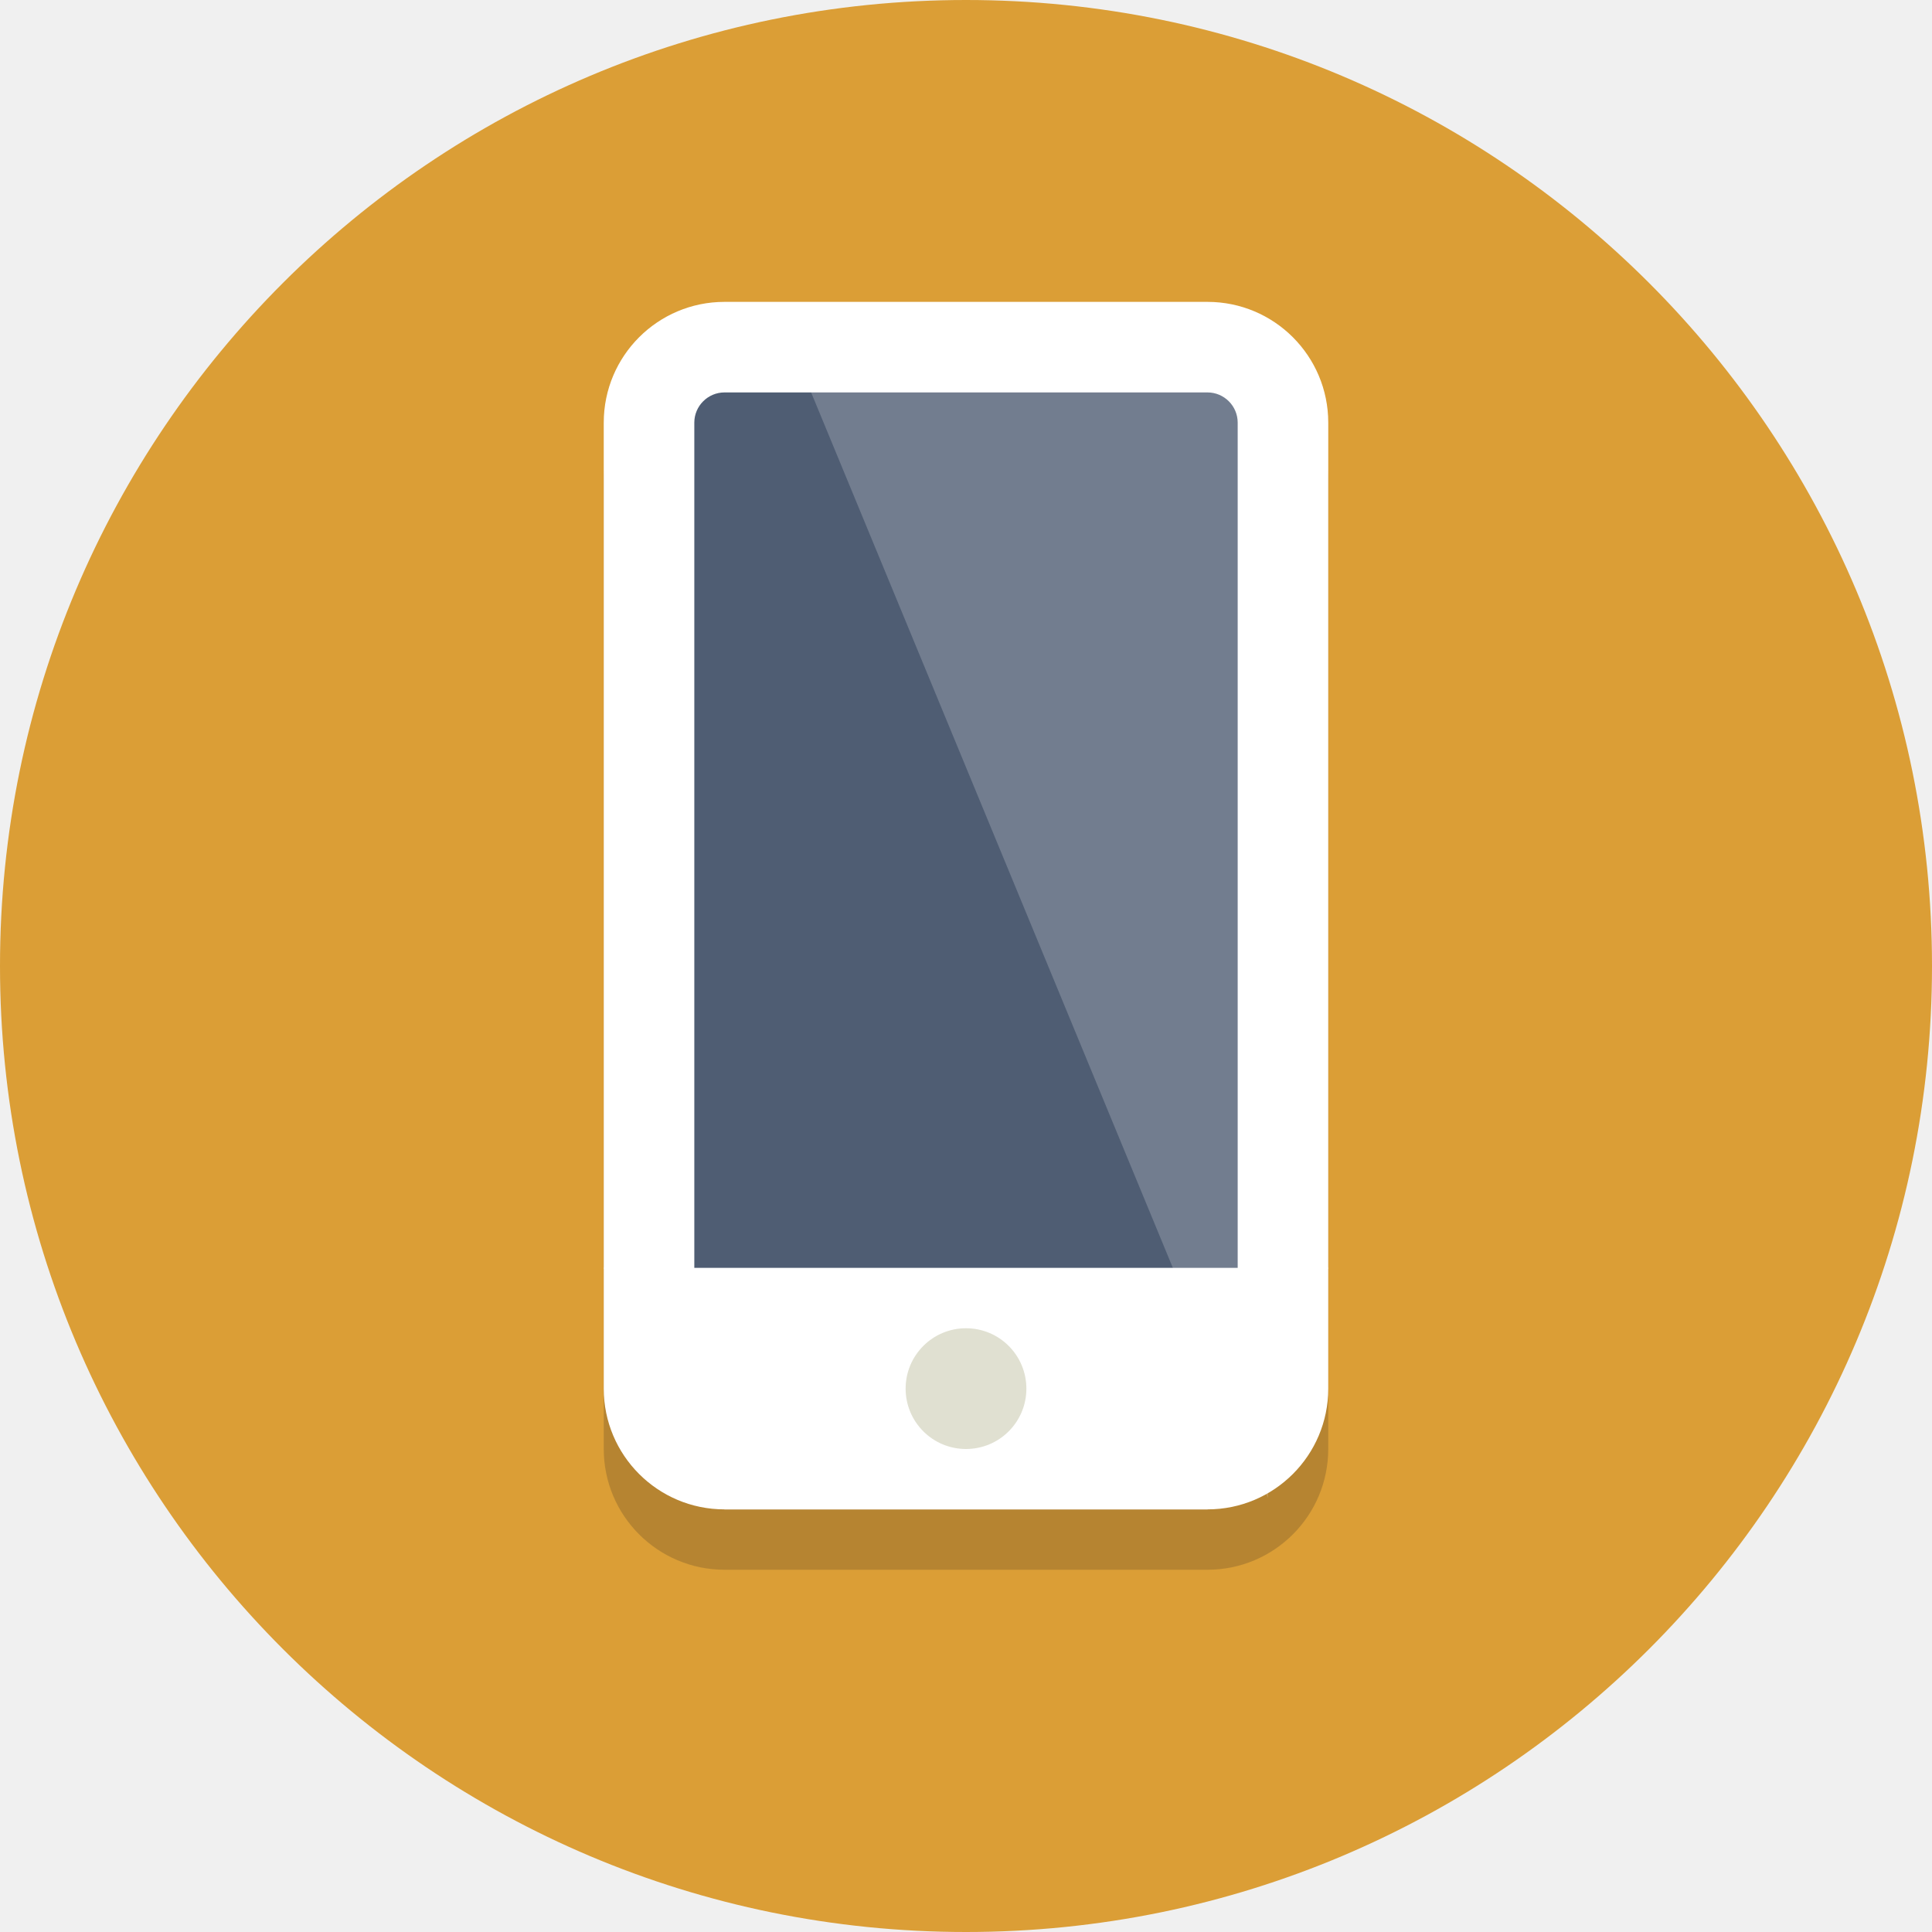
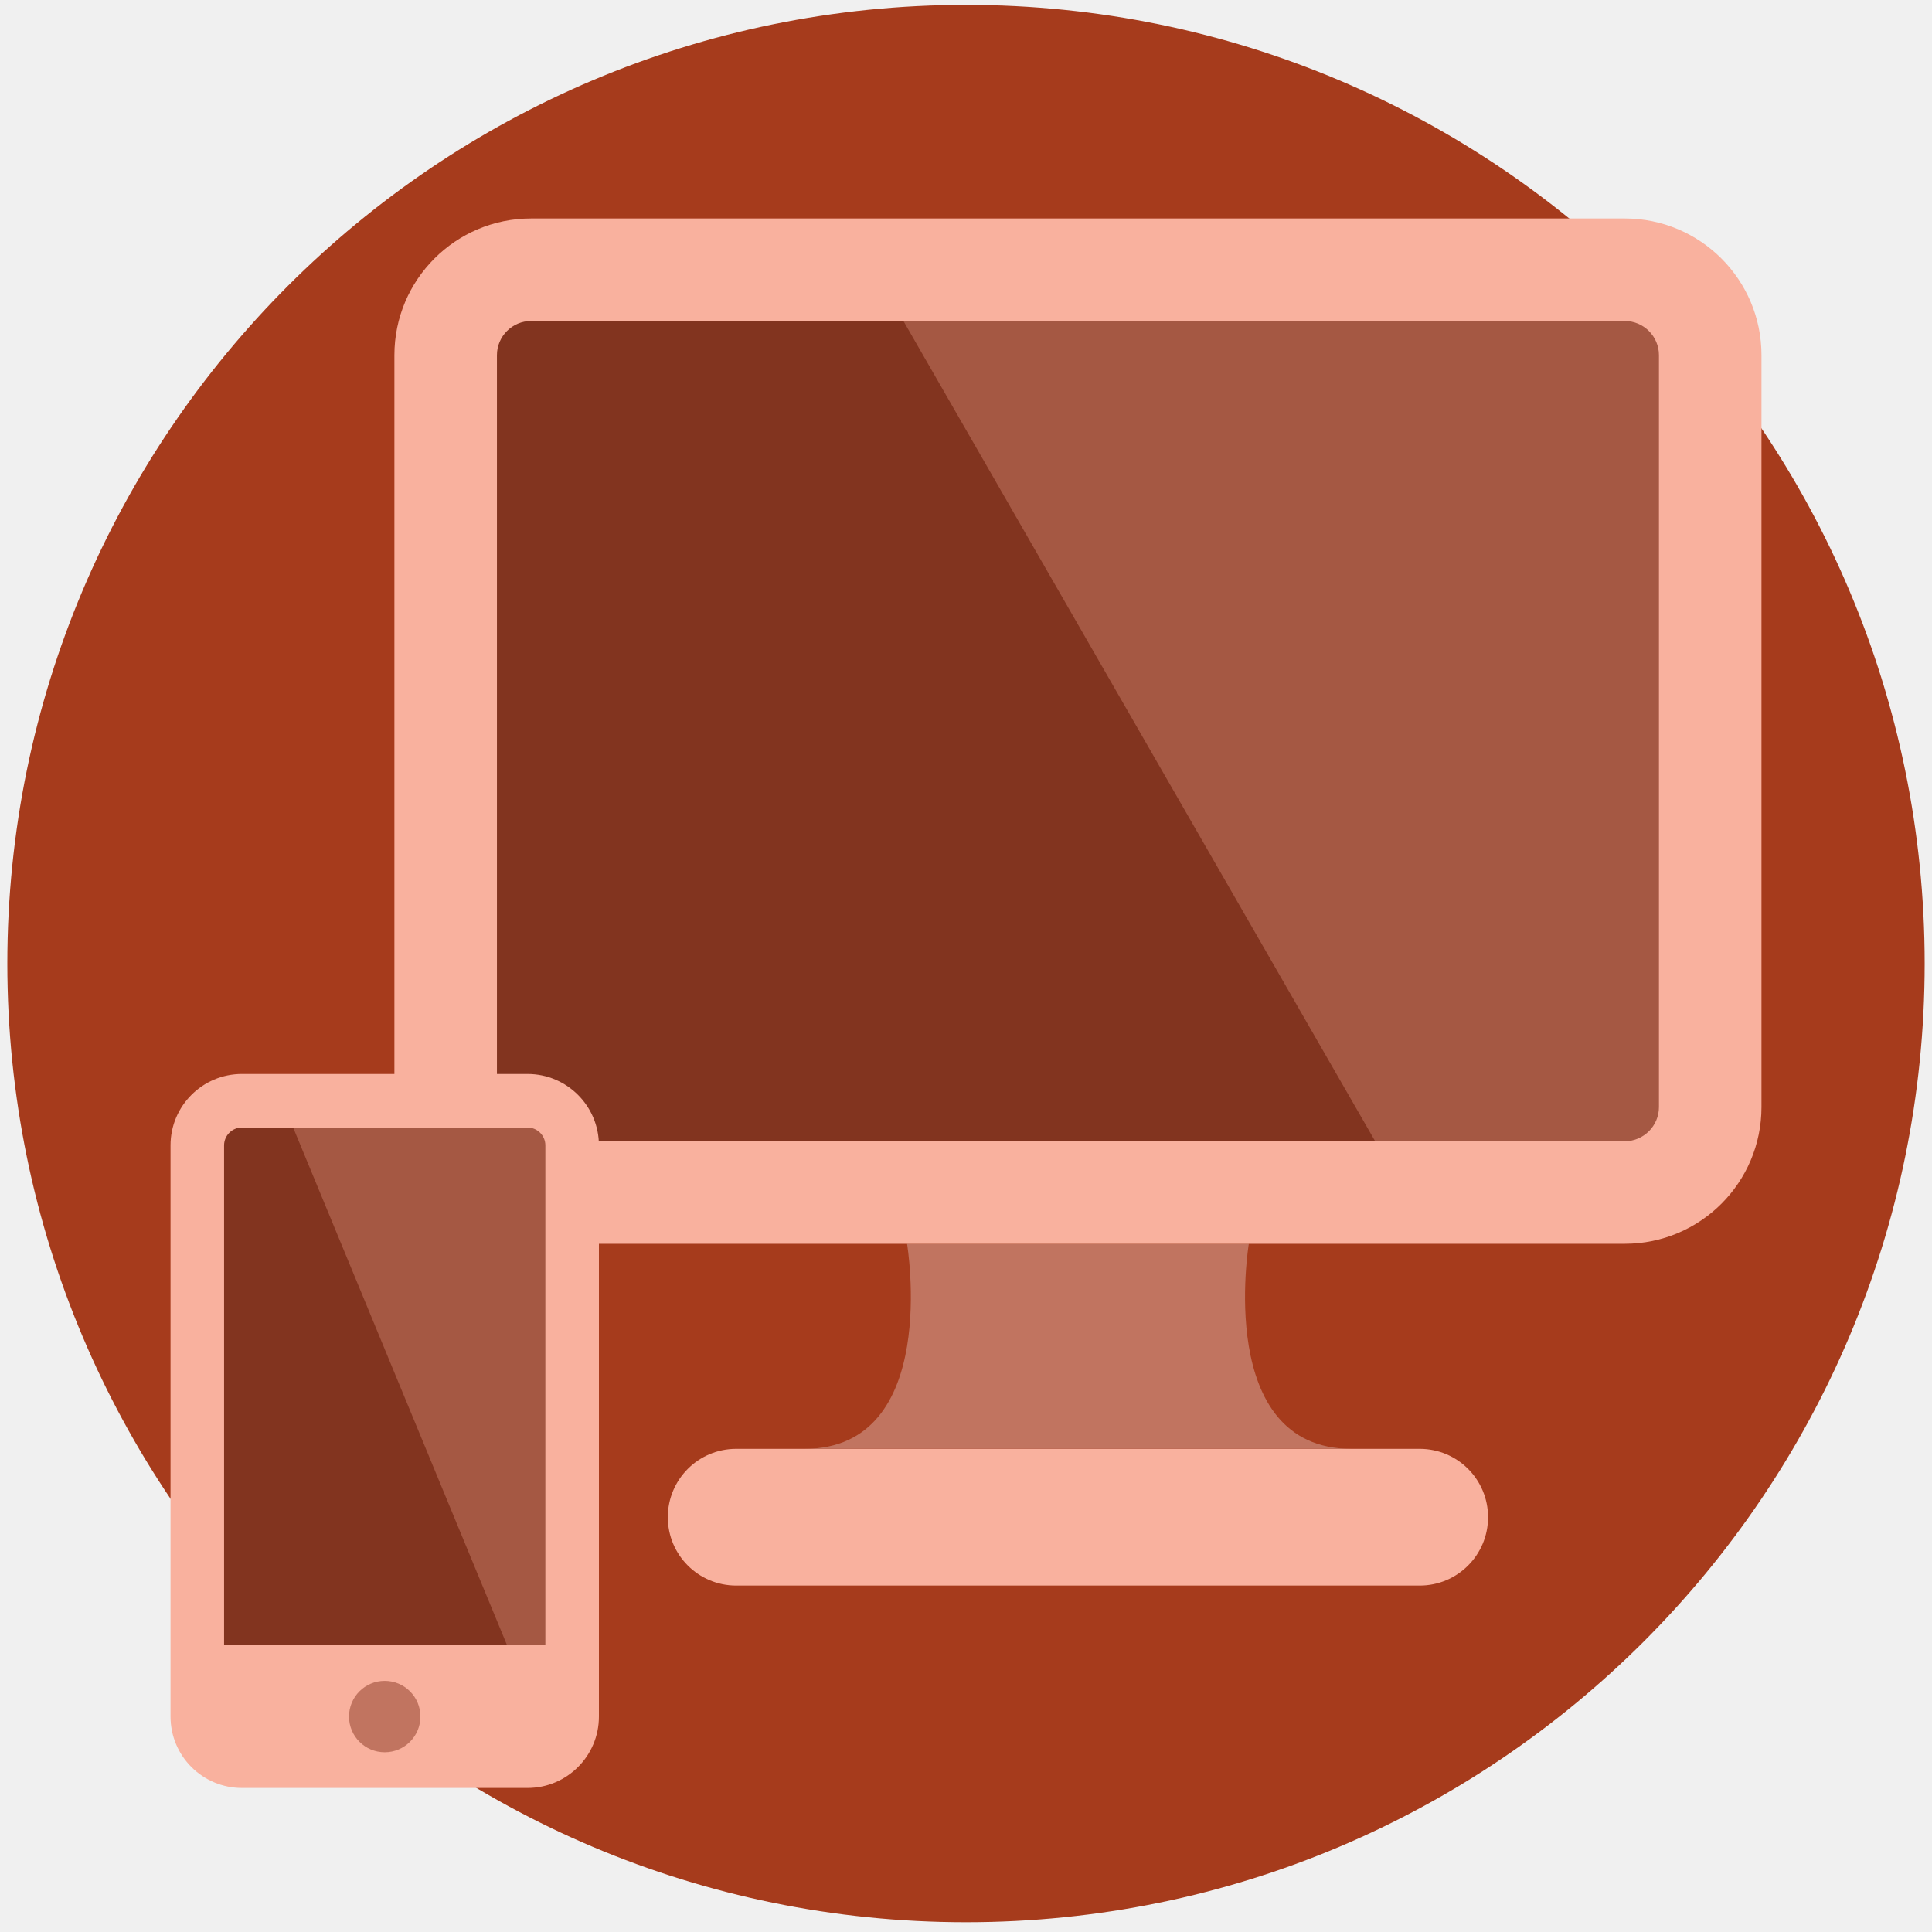
- <svg xmlns="http://www.w3.org/2000/svg" xmlns:xlink="http://www.w3.org/1999/xlink" version="1.1" id="Guides" x="0px" y="0px" width="200px" height="200px" viewBox="0 0 200 200" style="enable-background:new 0 0 200 200;" xml:space="preserve">
+ <svg xmlns="http://www.w3.org/2000/svg" xmlns:xlink="http://www.w3.org/1999/xlink" version="1.1" id="Guides" x="0px" y="0px" width="395px" height="395px" viewBox="0 0 395 395" style="enable-background:new 0 0 395 395;" xml:space="preserve">
+   <circle style="fill:#A63B1C;" cx="197.5" cy="197" r="196" />
  <g>
-     <defs>
-       <rect id="SVGID_1_" width="200" height="200" />
-     </defs>
-     <clipPath id="SVGID_2_">
-       <use xlink:href="#SVGID_1_" style="overflow:visible;" />
-     </clipPath>
-     <path style="clip-path:url(#SVGID_2_);fill:#DB9E36;" d="M200,100c0,55.228-44.771,100-100,100C44.772,200,0,155.228,0,100   S44.772,0,100,0C155.229,0,200,44.772,200,100" />
-     <g style="opacity:0.2;clip-path:url(#SVGID_2_);">
-       <g>
-         <defs>
-           <rect id="SVGID_3_" x="62.5" y="37.5" width="75" height="125" />
-         </defs>
-         <clipPath id="SVGID_4_">
-           <use xlink:href="#SVGID_3_" style="overflow:visible;" />
-         </clipPath>
-         <path style="clip-path:url(#SVGID_4_);fill:#231F20;" d="M137.5,150c0,6.903-5.597,12.5-12.5,12.5H75     c-6.903,0-12.5-5.597-12.5-12.5V50c0-6.903,5.597-12.5,12.5-12.5h50c6.903,0,12.5,5.597,12.5,12.5V150z" />
-       </g>
+     <path style="fill:#82341F;" d="M108.586,243.811c-9.635,0-17.47-7.833-17.47-17.469V72.615c0-9.636,7.835-17.469,17.47-17.469   h223.602c9.635,0,17.469,7.833,17.469,17.469v153.727c0,9.636-7.834,17.469-17.469,17.469H108.586z" />
+     <path style="fill:#F9B19E;" d="M304.236,310.192c0,7.725-6.25,13.976-13.975,13.976H150.511c-7.717,0-13.975-6.251-13.975-13.976   s6.258-13.975,13.975-13.975h139.751C297.986,296.217,304.236,302.468,304.236,310.192" />
+     <path style="fill:#C17460;" d="M255.324,254.292c0,0-6.988,41.925,20.963,41.925H164.486c27.949,0,20.962-41.925,20.962-41.925   H255.324z" />
+     <polygon style="fill:#A55843;" points="346.168,239.471 346.168,57.808 180.208,57.808 284.688,239.471  " />
+     <path style="fill:#F9B19E;" d="M332.188,65.628c3.848,0,6.988,3.139,6.988,6.987v153.727c0,3.848-3.141,6.987-6.988,6.987H108.586   c-3.849,0-6.987-3.139-6.987-6.987V72.615c0-3.848,3.139-6.987,6.987-6.987H332.188 M332.188,44.665H108.586   c-15.437,0-27.95,12.515-27.95,27.95v153.727c0,15.435,12.514,27.95,27.95,27.95h223.602c15.436,0,27.949-12.515,27.949-27.95   V72.615C360.137,57.18,347.623,44.665,332.188,44.665" />
+     <path style="fill:#82341F;" d="M49.461,360.077c-5.03,0-9.124-4.092-9.124-9.124v-116.78c0-5.032,4.094-9.124,9.124-9.124h58.39   c5.034,0,9.124,4.092,9.124,9.124v116.78c0,5.032-4.09,9.124-9.124,9.124H49.461z" />
+     <g>
+       <defs>
+         <rect id="SVGID_251_" x="57.672" y="225.049" width="57.482" height="139.115" />
+       </defs>
+       <clipPath id="SVGID_2_">
+         <use xlink:href="#SVGID_251_" style="overflow:visible;" />
+       </clipPath>
    </g>
-     <path style="clip-path:url(#SVGID_2_);fill:#4F5D73;" d="M75,151.563c-4.309,0-7.813-3.504-7.813-7.813v-100   c0-4.31,3.504-7.813,7.813-7.813h50c4.311,0,7.813,3.503,7.813,7.813v100c0,4.309-3.502,7.813-7.813,7.813H75z" />
-     <path style="clip-path:url(#SVGID_2_);fill:#FFFFFF;" d="M125,40.624c1.723,0,3.125,1.404,3.125,3.126v100   c0,1.721-1.402,3.125-3.125,3.125H75c-1.72,0-3.125-1.404-3.125-3.125v-100c0-1.722,1.405-3.126,3.125-3.126H125 M125,31.25H75   c-6.903,0-12.5,5.597-12.5,12.5v100c0,6.902,5.597,12.5,12.5,12.5h50c6.903,0,12.5-5.598,12.5-12.5v-100   C137.5,36.847,131.903,31.25,125,31.25" />
-     <g style="opacity:0.2;clip-path:url(#SVGID_2_);">
-       <g>
-         <defs>
-           <rect id="SVGID_5_" x="82.031" y="35.938" width="49.223" height="119.125" />
-         </defs>
-         <clipPath id="SVGID_6_">
-           <use xlink:href="#SVGID_5_" style="overflow:visible;" />
-         </clipPath>
-         <polygon style="clip-path:url(#SVGID_6_);fill:#FFFFFF;" points="82.031,35.938 131.254,155.063 131.254,35.938    " />
-       </g>
-     </g>
-     <polygon style="clip-path:url(#SVGID_2_);fill:#FFFFFF;" points="125,156.25 75,156.25 62.5,131.25 137.5,131.25  " />
-     <path style="clip-path:url(#SVGID_2_);fill:#E0E0D1;" d="M106.25,143.75c0-3.455-2.795-6.25-6.25-6.25   c-3.45,0-6.25,2.795-6.25,6.25S96.55,150,100,150C103.455,150,106.25,147.205,106.25,143.75" />
+     <polygon style="fill:#A55843;" points="57.672,225.049 115.154,364.165 115.154,225.049  " />
+     <path style="fill:#F9B19E;" d="M107.851,219.575h-58.39c-8.062,0-14.598,6.536-14.598,14.598v116.78   c0,8.062,6.536,14.598,14.598,14.598h58.39c8.063,0,14.599-6.536,14.599-14.598v-116.78   C122.449,226.111,115.913,219.575,107.851,219.575z M45.812,336.355V234.173c0-2.01,1.641-3.649,3.649-3.649h58.39   c2.012,0,3.65,1.64,3.65,3.649v102.183H45.812z" />
+     <path style="fill:#C17460;" d="M85.955,350.953c0-4.034-3.265-7.298-7.3-7.298c-4.029,0-7.298,3.264-7.298,7.298   c0,4.035,3.269,7.299,7.298,7.299C82.69,358.252,85.955,354.988,85.955,350.953" />
  </g>
</svg>
